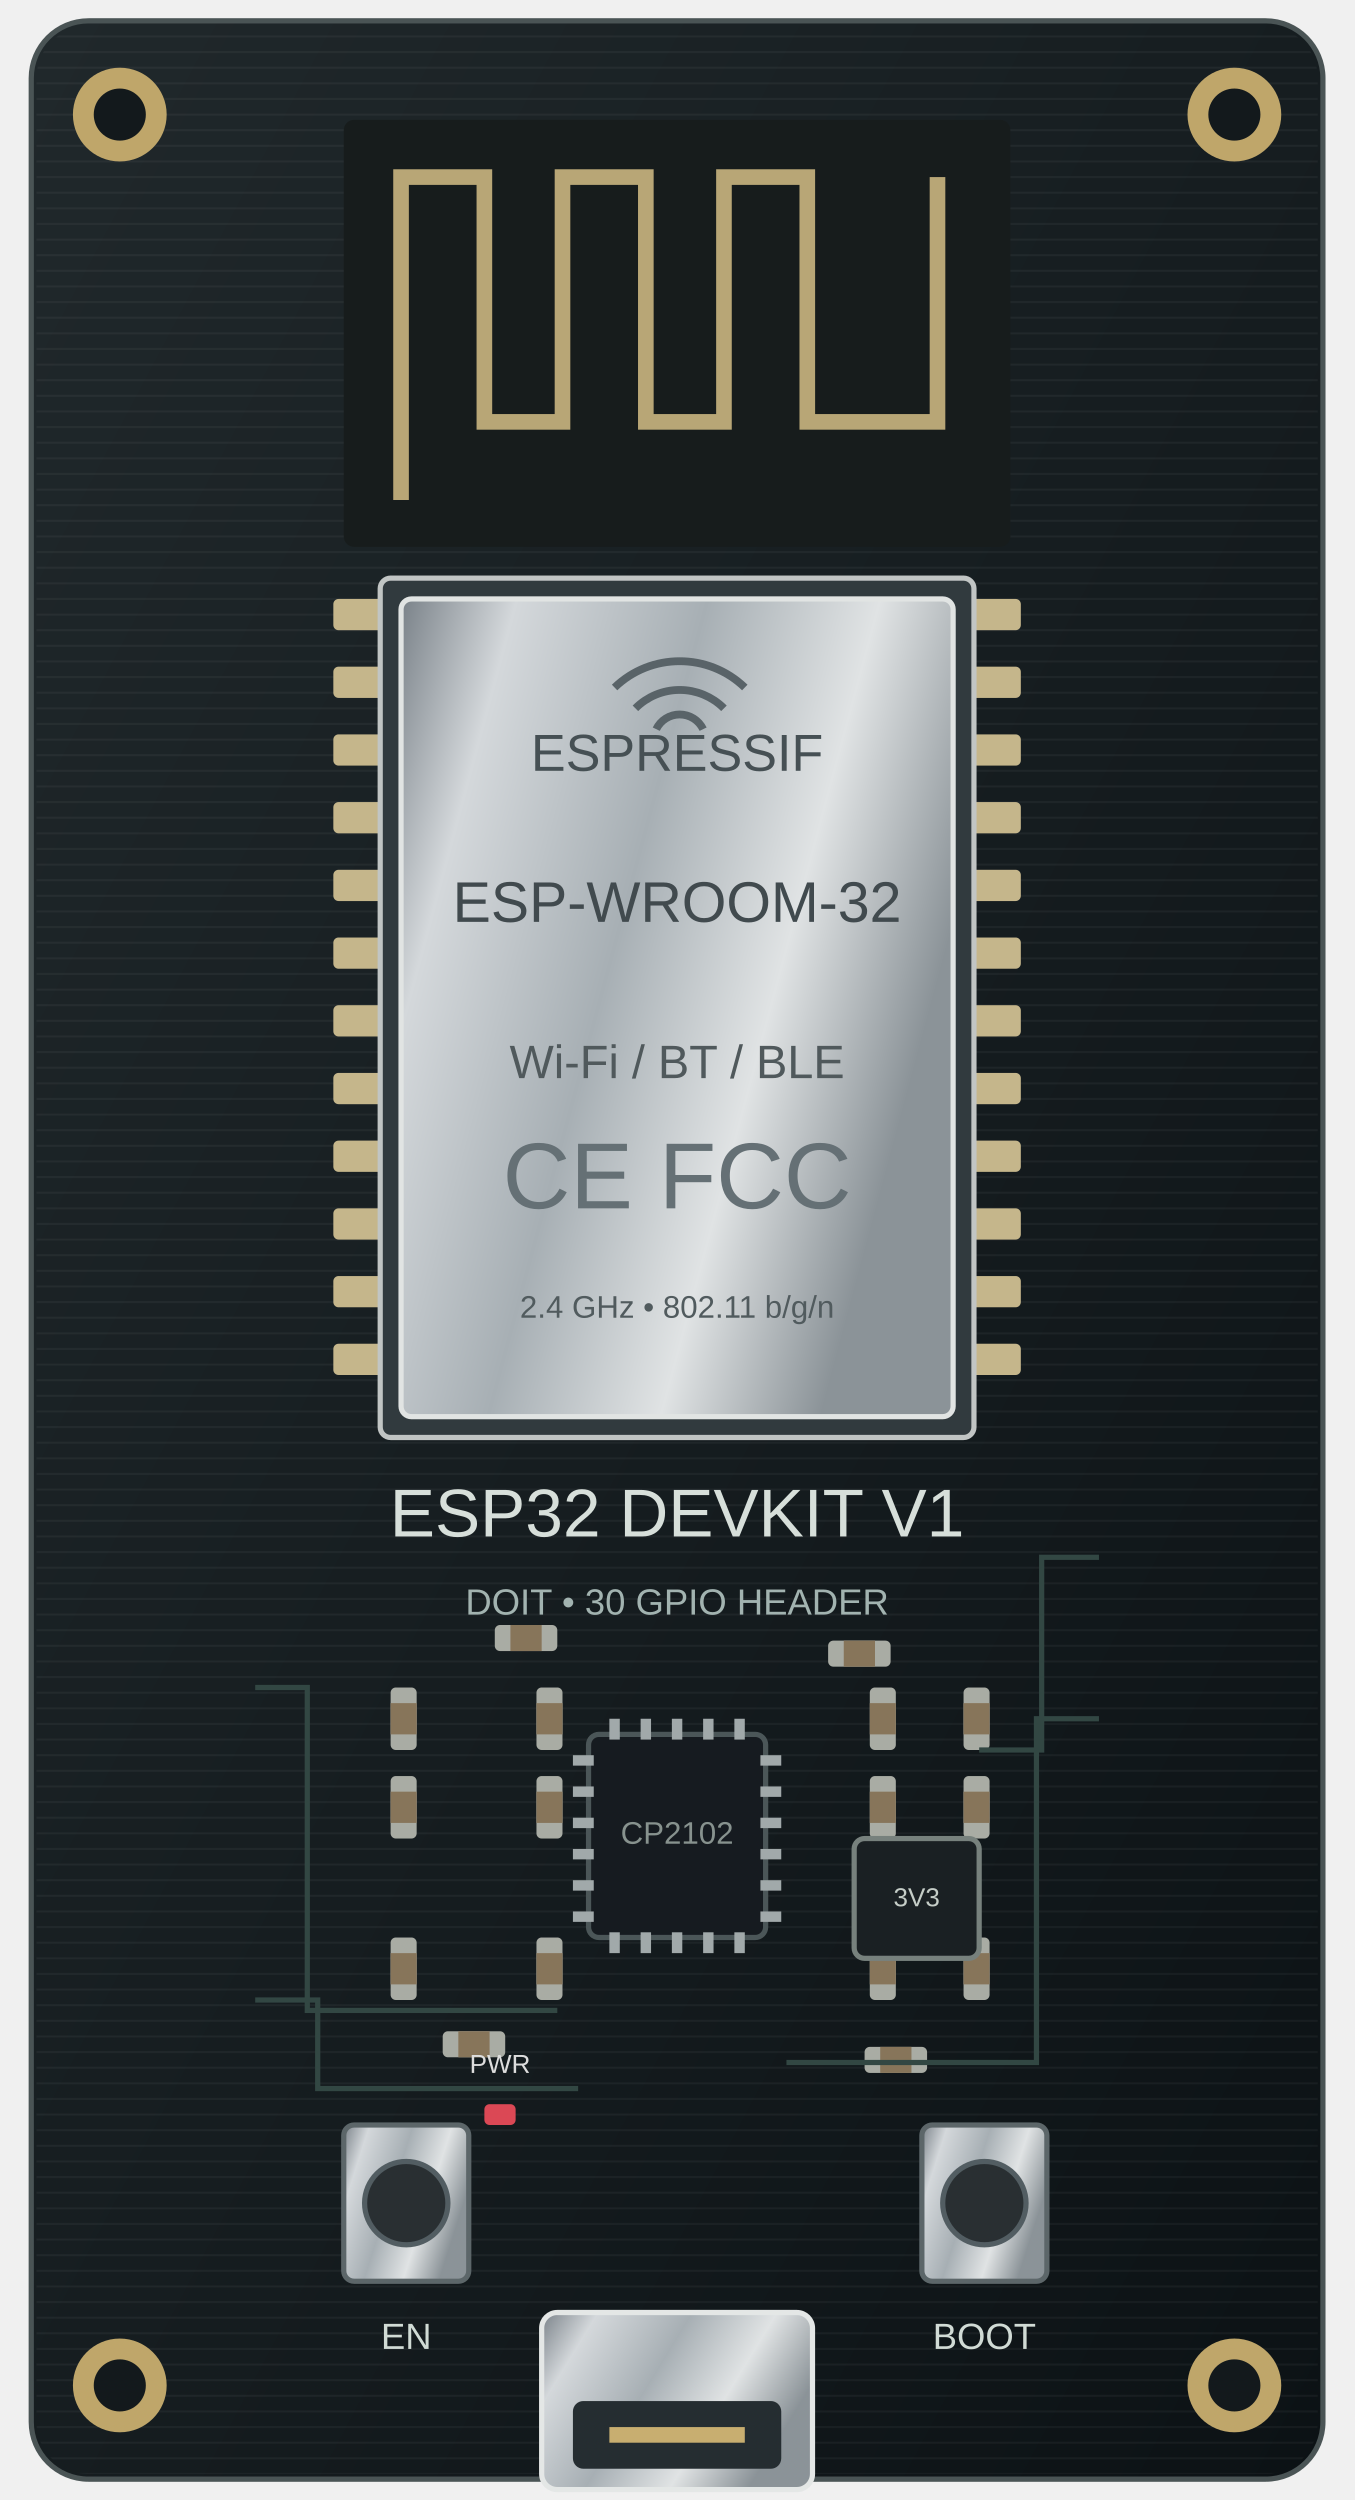
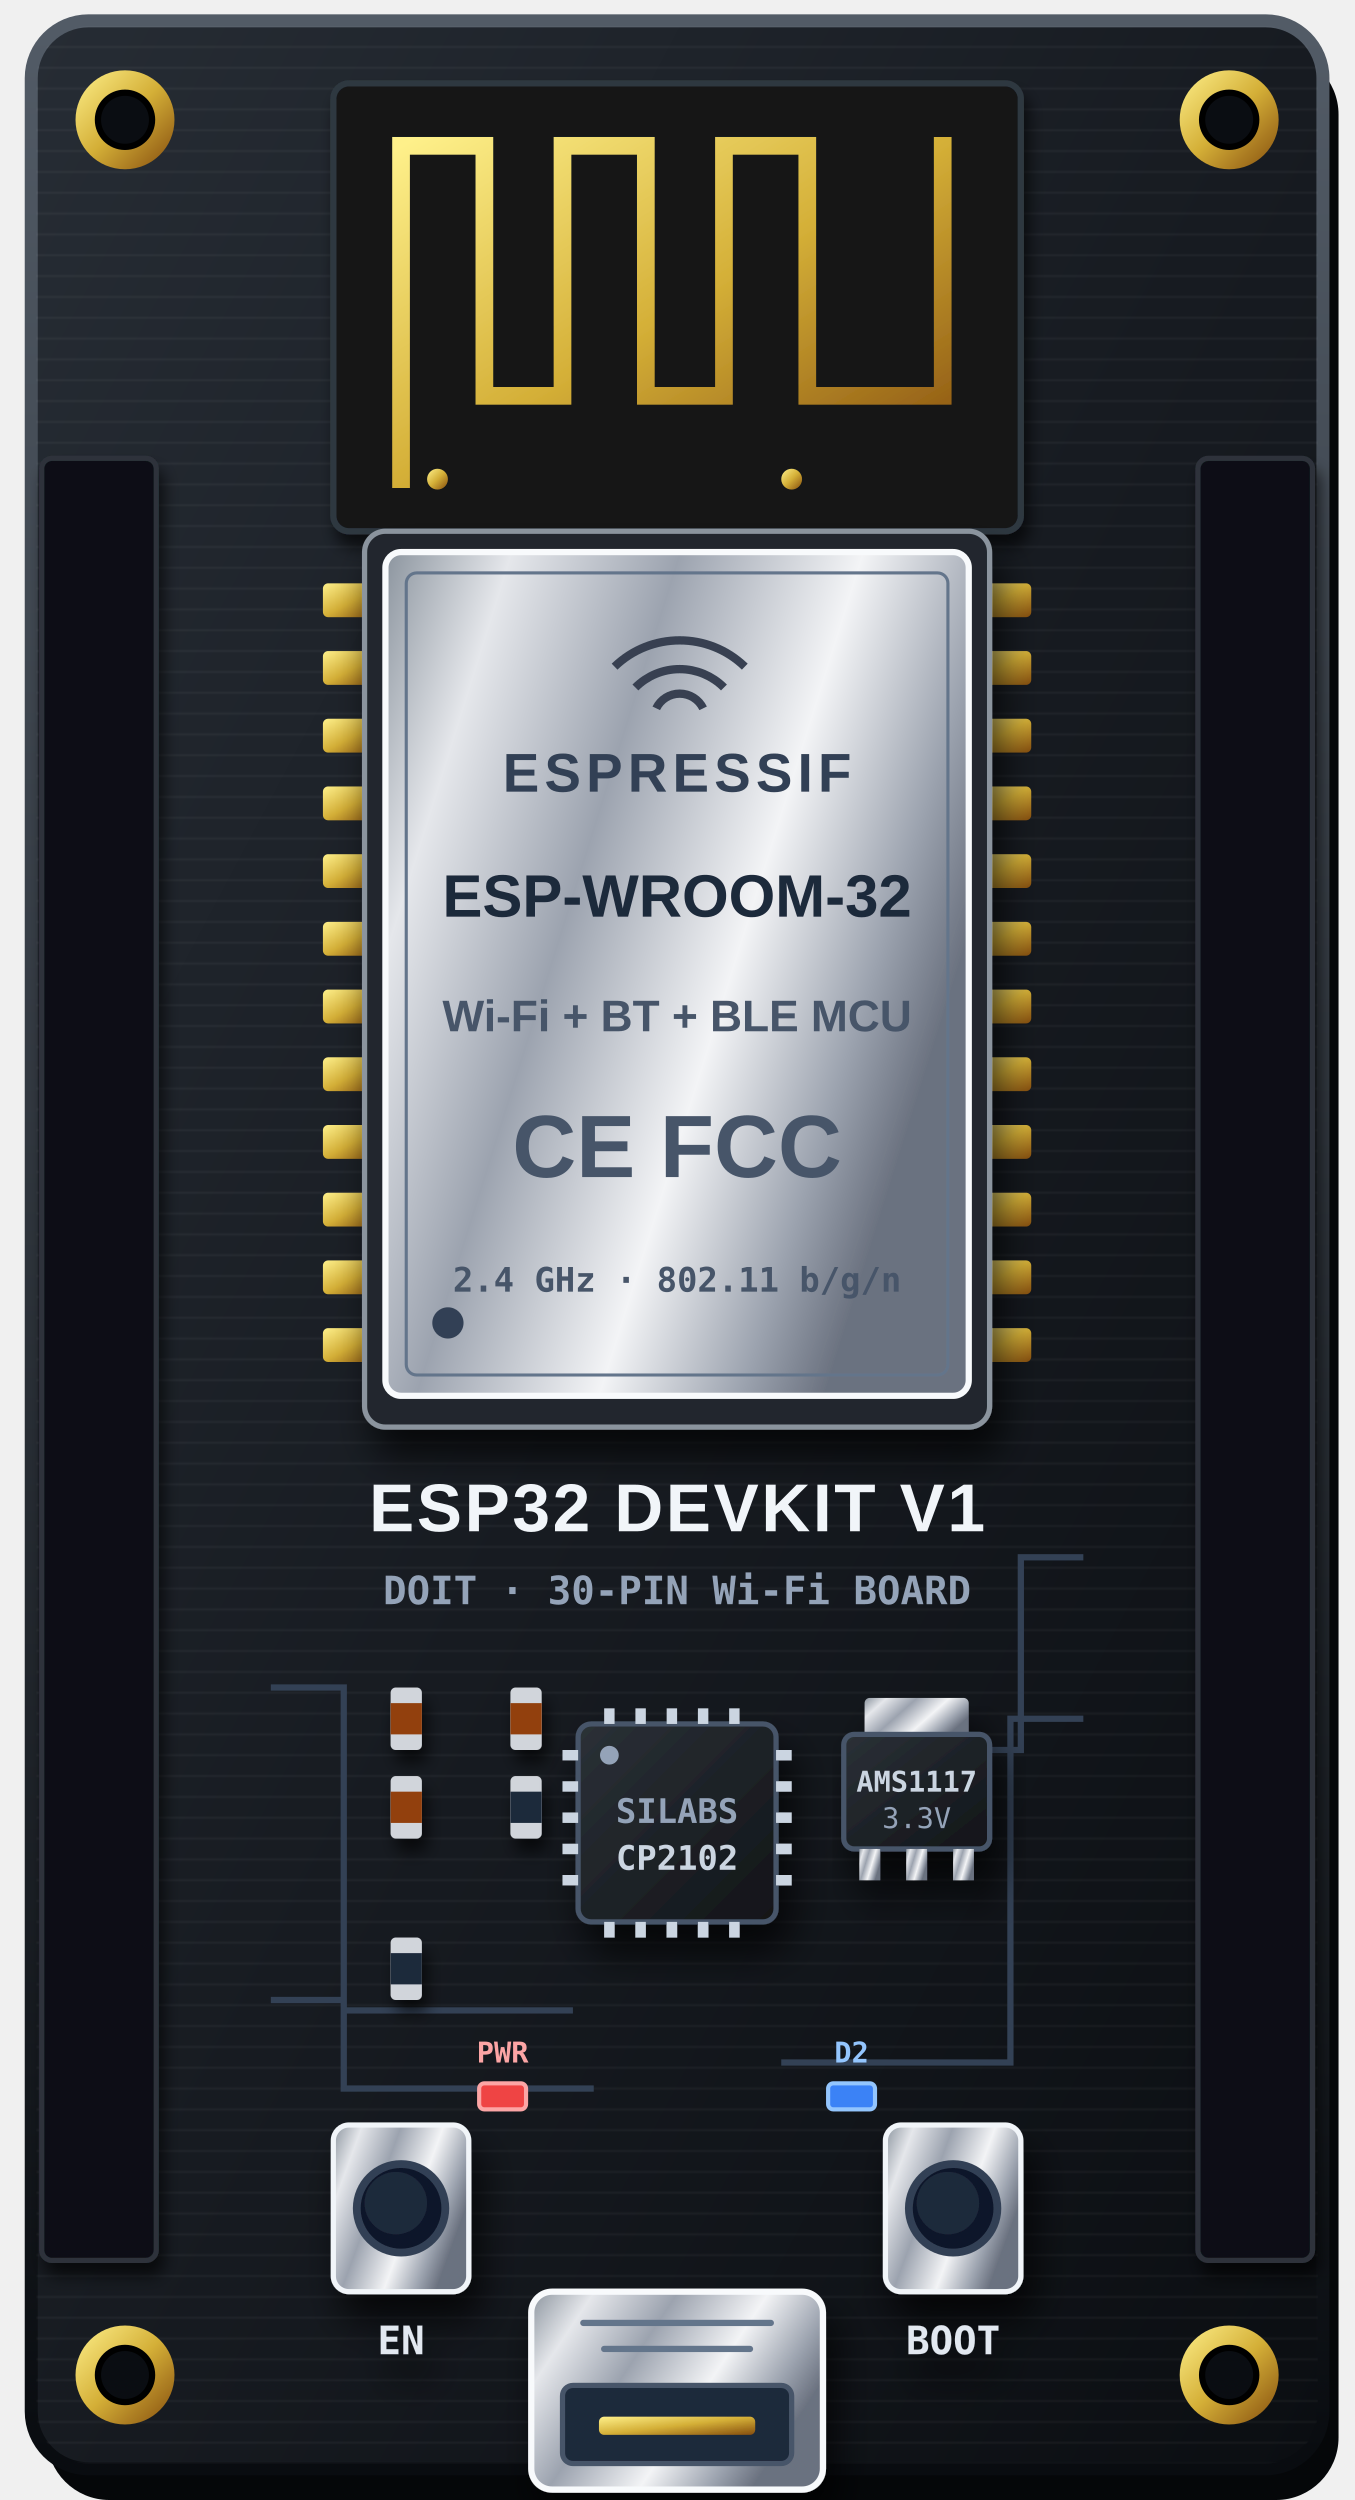
<svg xmlns="http://www.w3.org/2000/svg" width="260" height="480" viewBox="0 0 260 480">
  <defs>
-     <linearGradient id="metal" x2="1" y2=".4">
-       <stop stop-color="#7a8289" />
-       <stop offset=".18" stop-color="#d4d8db" />
-       <stop offset=".48" stop-color="#a7afb4" />
-       <stop offset=".75" stop-color="#e0e3e4" />
-       <stop offset="1" stop-color="#8b9398" />
+     <linearGradient id="metal" x1="0" y1="0" x2="1" y2="0.45">
+       <stop offset="0" stop-color="#8b949e" />
+       <stop offset="0.18" stop-color="#e5e7eb" />
+       <stop offset="0.42" stop-color="#9ca3af" />
+       <stop offset="0.68" stop-color="#f3f4f6" />
+       <stop offset="0.88" stop-color="#9ca3af" />
+       <stop offset="1" stop-color="#6b7280" />
    </linearGradient>
-     <linearGradient id="pcb" x2="1" y2="1">
-       <stop stop-color="#20282b" />
-       <stop offset="1" stop-color="#0c1215" />
+     <linearGradient id="pcb" x1="0" y1="0" x2="1" y2="1">
+       <stop offset="0" stop-color="#262c34" />
+       <stop offset="0.5" stop-color="#171b21" />
+       <stop offset="1" stop-color="#0b0e12" />
    </linearGradient>
-     <pattern id="grain" width="3" height="3" patternUnits="userSpaceOnUse">
-       <path d="M0 1h3" stroke="#fff" stroke-opacity=".04" stroke-width=".4" />
+     <linearGradient id="pcbBevel" x1="0" y1="0" x2="0" y2="1">
+       <stop offset="0" stop-color="#525b66" />
+       <stop offset="1" stop-color="#090c10" />
+     </linearGradient>
+     <linearGradient id="gold" x1="0" y1="0" x2="1" y2="1">
+       <stop offset="0" stop-color="#fef08a" />
+       <stop offset="0.5" stop-color="#d4af37" />
+       <stop offset="1" stop-color="#854d0e" />
+     </linearGradient>
+     <linearGradient id="chipDark" x1="0" y1="0" x2="1" y2="1">
+       <stop offset="0" stop-color="#2b3137" />
+       <stop offset="1" stop-color="#111418" />
+     </linearGradient>
+     <filter id="elevate3d" x="-15%" y="-10%" width="140%" height="135%">
+       <feDropShadow dx="2" dy="5" stdDeviation="3.5" flood-color="#000000" flood-opacity="0.72" />
+     </filter>
+     <filter id="smShadow" x="-15%" y="-15%" width="140%" height="140%">
+       <feDropShadow dx="1" dy="2.5" stdDeviation="1.5" flood-color="#000000" flood-opacity="0.65" />
+     </filter>
+     <pattern id="grain" width="4" height="4" patternUnits="userSpaceOnUse">
+       <path d="M0 1h4" stroke="#fff" stroke-opacity=".035" stroke-width=".5" />
    </pattern>
  </defs>
-   <rect x="6" y="4" width="248" height="472" rx="11" fill="url(#pcb)" stroke="#4a5455" />
-   <rect x="7" y="5" width="246" height="470" rx="10" fill="url(#grain)" />
-   <circle cx="23" cy="22" r="9" fill="#bfa66a" />
-   <circle cx="23" cy="22" r="5" fill="#13191c" />
-   <circle cx="23" cy="458" r="9" fill="#bfa66a" />
-   <circle cx="23" cy="458" r="5" fill="#13191c" />
-   <circle cx="237" cy="22" r="9" fill="#bfa66a" />
-   <circle cx="237" cy="22" r="5" fill="#13191c" />
-   <circle cx="237" cy="458" r="9" fill="#bfa66a" />
-   <circle cx="237" cy="458" r="5" fill="#13191c" />
-   <rect x="66" y="23" width="128" height="82" rx="2" fill="#171c1c" />
-   <path d="M77 96V34h16v47h15V34h16v47h15V34h16v47h25V34" fill="none" stroke="#b8a676" stroke-width="3" />
-   <rect x="64" y="115" width="10" height="6" rx="1" fill="#c5b68b" />
-   <rect x="186" y="115" width="10" height="6" rx="1" fill="#c5b68b" />
-   <rect x="64" y="128" width="10" height="6" rx="1" fill="#c5b68b" />
-   <rect x="186" y="128" width="10" height="6" rx="1" fill="#c5b68b" />
-   <rect x="64" y="141" width="10" height="6" rx="1" fill="#c5b68b" />
-   <rect x="186" y="141" width="10" height="6" rx="1" fill="#c5b68b" />
-   <rect x="64" y="154" width="10" height="6" rx="1" fill="#c5b68b" />
-   <rect x="186" y="154" width="10" height="6" rx="1" fill="#c5b68b" />
-   <rect x="64" y="167" width="10" height="6" rx="1" fill="#c5b68b" />
-   <rect x="186" y="167" width="10" height="6" rx="1" fill="#c5b68b" />
-   <rect x="64" y="180" width="10" height="6" rx="1" fill="#c5b68b" />
-   <rect x="186" y="180" width="10" height="6" rx="1" fill="#c5b68b" />
-   <rect x="64" y="193" width="10" height="6" rx="1" fill="#c5b68b" />
-   <rect x="186" y="193" width="10" height="6" rx="1" fill="#c5b68b" />
-   <rect x="64" y="206" width="10" height="6" rx="1" fill="#c5b68b" />
-   <rect x="186" y="206" width="10" height="6" rx="1" fill="#c5b68b" />
-   <rect x="64" y="219" width="10" height="6" rx="1" fill="#c5b68b" />
-   <rect x="186" y="219" width="10" height="6" rx="1" fill="#c5b68b" />
-   <rect x="64" y="232" width="10" height="6" rx="1" fill="#c5b68b" />
-   <rect x="186" y="232" width="10" height="6" rx="1" fill="#c5b68b" />
-   <rect x="64" y="245" width="10" height="6" rx="1" fill="#c5b68b" />
-   <rect x="186" y="245" width="10" height="6" rx="1" fill="#c5b68b" />
-   <rect x="64" y="258" width="10" height="6" rx="1" fill="#c5b68b" />
-   <rect x="186" y="258" width="10" height="6" rx="1" fill="#c5b68b" />
-   <rect x="73" y="111" width="114" height="165" rx="2" fill="#313a3e" stroke="#c1c5c4" />
-   <rect x="77" y="115" width="106" height="157" rx="2" fill="url(#metal)" stroke="#e1e4e3" />
-   <text x="130" y="148" font-family="Arial,sans-serif" font-size="10" fill="#465054" text-anchor="middle">ESPRESSIF</text>
-   <text x="130" y="177" font-family="Arial,sans-serif" font-size="11" fill="#414a4e" text-anchor="middle">ESP-WROOM-32</text>
-   <text x="130" y="207" font-family="Arial,sans-serif" font-size="9" fill="#50595c" text-anchor="middle">Wi-Fi / BT / BLE</text>
-   <text x="130" y="232" font-family="Arial,sans-serif" font-size="18" fill="#657075" text-anchor="middle">CE   FCC</text>
-   <text x="130" y="253" font-family="Arial,sans-serif" font-size="6" fill="#515b5e" text-anchor="middle">2.4 GHz • 802.11 b/g/n</text>
-   <path d="M118 132a18 18 0 0 1 25 0m-21 4a12 12 0 0 1 17 0m-13 4a5 5 0 0 1 9 0" fill="none" stroke="#596368" stroke-width="1.5" />
-   <text x="130" y="295" font-family="Arial,sans-serif" font-size="13" fill="#d7dfda" text-anchor="middle">ESP32 DEVKIT V1</text>
-   <text x="130" y="310" font-family="Arial,sans-serif" font-size="7" fill="#a2b3b0" text-anchor="middle">DOIT • 30 GPIO HEADER</text>
-   <rect x="75" y="324" width="5" height="12" rx="1" fill="#a9aca4" />
-   <rect x="75" y="327" width="5" height="6" rx="0" fill="#87755a" />
-   <rect x="75" y="341" width="5" height="12" rx="1" fill="#a9aca4" />
-   <rect x="75" y="344" width="5" height="6" rx="0" fill="#87755a" />
-   <rect x="75" y="372" width="5" height="12" rx="1" fill="#a9aca4" />
-   <rect x="75" y="375" width="5" height="6" rx="0" fill="#87755a" />
-   <rect x="103" y="324" width="5" height="12" rx="1" fill="#a9aca4" />
-   <rect x="103" y="327" width="5" height="6" rx="0" fill="#87755a" />
-   <rect x="103" y="341" width="5" height="12" rx="1" fill="#a9aca4" />
-   <rect x="103" y="344" width="5" height="6" rx="0" fill="#87755a" />
-   <rect x="103" y="372" width="5" height="12" rx="1" fill="#a9aca4" />
-   <rect x="103" y="375" width="5" height="6" rx="0" fill="#87755a" />
-   <rect x="167" y="324" width="5" height="12" rx="1" fill="#a9aca4" />
-   <rect x="167" y="327" width="5" height="6" rx="0" fill="#87755a" />
-   <rect x="167" y="341" width="5" height="12" rx="1" fill="#a9aca4" />
-   <rect x="167" y="344" width="5" height="6" rx="0" fill="#87755a" />
-   <rect x="167" y="372" width="5" height="12" rx="1" fill="#a9aca4" />
-   <rect x="167" y="375" width="5" height="6" rx="0" fill="#87755a" />
-   <rect x="185" y="324" width="5" height="12" rx="1" fill="#a9aca4" />
-   <rect x="185" y="327" width="5" height="6" rx="0" fill="#87755a" />
-   <rect x="185" y="341" width="5" height="12" rx="1" fill="#a9aca4" />
-   <rect x="185" y="344" width="5" height="6" rx="0" fill="#87755a" />
-   <rect x="185" y="372" width="5" height="12" rx="1" fill="#a9aca4" />
-   <rect x="185" y="375" width="5" height="6" rx="0" fill="#87755a" />
-   <rect x="113" y="333" width="34" height="39" rx="2" fill="#161b20" stroke="#4b5658" />
-   <rect x="117" y="330" width="2" height="4" rx="0" fill="#a1a9aa" />
-   <rect x="117" y="371" width="2" height="4" rx="0" fill="#a1a9aa" />
-   <rect x="123" y="330" width="2" height="4" rx="0" fill="#a1a9aa" />
-   <rect x="123" y="371" width="2" height="4" rx="0" fill="#a1a9aa" />
-   <rect x="129" y="330" width="2" height="4" rx="0" fill="#a1a9aa" />
-   <rect x="129" y="371" width="2" height="4" rx="0" fill="#a1a9aa" />
-   <rect x="135" y="330" width="2" height="4" rx="0" fill="#a1a9aa" />
-   <rect x="135" y="371" width="2" height="4" rx="0" fill="#a1a9aa" />
-   <rect x="141" y="330" width="2" height="4" rx="0" fill="#a1a9aa" />
-   <rect x="141" y="371" width="2" height="4" rx="0" fill="#a1a9aa" />
-   <rect x="110" y="337" width="4" height="2" rx="0" fill="#a1a9aa" />
-   <rect x="146" y="337" width="4" height="2" rx="0" fill="#a1a9aa" />
-   <rect x="110" y="343" width="4" height="2" rx="0" fill="#a1a9aa" />
-   <rect x="146" y="343" width="4" height="2" rx="0" fill="#a1a9aa" />
-   <rect x="110" y="349" width="4" height="2" rx="0" fill="#a1a9aa" />
-   <rect x="146" y="349" width="4" height="2" rx="0" fill="#a1a9aa" />
-   <rect x="110" y="355" width="4" height="2" rx="0" fill="#a1a9aa" />
-   <rect x="146" y="355" width="4" height="2" rx="0" fill="#a1a9aa" />
-   <rect x="110" y="361" width="4" height="2" rx="0" fill="#a1a9aa" />
-   <rect x="146" y="361" width="4" height="2" rx="0" fill="#a1a9aa" />
-   <rect x="110" y="367" width="4" height="2" rx="0" fill="#a1a9aa" />
-   <rect x="146" y="367" width="4" height="2" rx="0" fill="#a1a9aa" />
-   <text x="130" y="354" font-family="Arial,sans-serif" font-size="6" fill="#87928e" text-anchor="middle">CP2102</text>
-   <rect x="164" y="353" width="24" height="23" rx="2" fill="#1a2023" stroke="#77817d" />
-   <text x="176" y="366" font-family="Arial,sans-serif" font-size="5" fill="#c5cdc7" text-anchor="middle">3V3</text>
-   <rect x="85" y="390" width="12" height="5" rx="1" fill="#a9aca4" />
-   <rect x="88" y="390" width="6" height="5" rx="0" fill="#87755a" />
-   <rect x="166" y="393" width="12" height="5" rx="1" fill="#a9aca4" />
-   <rect x="169" y="393" width="6" height="5" rx="0" fill="#87755a" />
-   <rect x="95" y="312" width="12" height="5" rx="1" fill="#a9aca4" />
-   <rect x="98" y="312" width="6" height="5" rx="0" fill="#87755a" />
-   <rect x="159" y="315" width="12" height="5" rx="1" fill="#a9aca4" />
-   <rect x="162" y="315" width="6" height="5" rx="0" fill="#87755a" />
-   <rect x="66" y="408" width="24" height="30" rx="2" fill="url(#metal)" stroke="#5c6669" />
-   <circle cx="78" cy="423" r="8" fill="#292f32" stroke="#525d62" />
-   <text x="78" y="451" font-family="Arial,sans-serif" font-size="7" fill="#d1dbd5" text-anchor="middle">EN</text>
-   <rect x="177" y="408" width="24" height="30" rx="2" fill="url(#metal)" stroke="#5c6669" />
-   <circle cx="189" cy="423" r="8" fill="#292f32" stroke="#525d62" />
-   <text x="189" y="451" font-family="Arial,sans-serif" font-size="7" fill="#d1dbd5" text-anchor="middle">BOOT</text>
-   <rect x="104" y="444" width="52" height="34" rx="3" fill="url(#metal)" stroke="#e4e7e6" />
-   <rect x="110" y="461" width="40" height="13" rx="2" fill="#252d31" />
-   <rect x="117" y="466" width="26" height="3" rx="0" fill="#c8ae70" />
-   <rect x="93" y="404" width="6" height="4" rx="1" fill="#db4855" />
-   <text x="96" y="398" font-family="Arial,sans-serif" font-size="5" fill="#ddd" text-anchor="middle">PWR</text>
-   <g fill="none" stroke="#324743" stroke-width="1">
-     <path d="M49 324h10v62h48M211 330h-12v66h-48M49 384h12v17h50M211 299h-11v37h-12" />
+   <rect x="9" y="10" width="248" height="470" rx="12" fill="#050709" />
+   <rect x="6" y="4" width="248" height="470" rx="11" fill="url(#pcb)" stroke="url(#pcbBevel)" stroke-width="2.5" />
+   <rect x="7" y="5" width="246" height="468" rx="10" fill="url(#grain)" />
+   <rect x="8" y="88" width="22" height="346" rx="2" fill="#0d1117" stroke="#2d333b" stroke-width="1" filter="url(#smShadow)" />
+   <rect x="230" y="88" width="22" height="346" rx="2" fill="#0d1117" stroke="#2d333b" stroke-width="1" filter="url(#smShadow)" />
+   <g>
+     <circle cx="24" cy="23" r="9.5" fill="url(#gold)" />
+     <circle cx="24" cy="23" r="5.2" fill="#0a0d12" stroke="#000" stroke-width="1.2" />
+     <circle cx="236" cy="23" r="9.5" fill="url(#gold)" />
+     <circle cx="236" cy="23" r="5.2" fill="#0a0d12" stroke="#000" stroke-width="1.2" />
+     <circle cx="24" cy="456" r="9.5" fill="url(#gold)" />
+     <circle cx="24" cy="456" r="5.2" fill="#0a0d12" stroke="#000" stroke-width="1.2" />
+     <circle cx="236" cy="456" r="9.5" fill="url(#gold)" />
+     <circle cx="236" cy="456" r="5.2" fill="#0a0d12" stroke="#000" stroke-width="1.2" />
+   </g>
+   <g filter="url(#smShadow)">
+     <rect x="64" y="16" width="132" height="86" rx="3" fill="#121619" stroke="#2f3740" stroke-width="1.2" />
+     <path d="M77 92V28h16v48h15V28h16v48h15V28h16v48h26V28" fill="none" stroke="url(#gold)" stroke-width="3.4" stroke-linecap="square" />
+     <circle cx="84" cy="92" r="2" fill="url(#gold)" />
+     <circle cx="152" cy="92" r="2" fill="url(#gold)" />
+   </g>
+   <g fill="url(#gold)">
+     <rect x="62" y="112" width="12" height="6.5" rx="1" />
+     <rect x="186" y="112" width="12" height="6.5" rx="1" />
+     <rect x="62" y="125" width="12" height="6.5" rx="1" />
+     <rect x="186" y="125" width="12" height="6.5" rx="1" />
+     <rect x="62" y="138" width="12" height="6.5" rx="1" />
+     <rect x="186" y="138" width="12" height="6.5" rx="1" />
+     <rect x="62" y="151" width="12" height="6.5" rx="1" />
+     <rect x="186" y="151" width="12" height="6.5" rx="1" />
+     <rect x="62" y="164" width="12" height="6.5" rx="1" />
+     <rect x="186" y="164" width="12" height="6.5" rx="1" />
+     <rect x="62" y="177" width="12" height="6.5" rx="1" />
+     <rect x="186" y="177" width="12" height="6.5" rx="1" />
+     <rect x="62" y="190" width="12" height="6.5" rx="1" />
+     <rect x="186" y="190" width="12" height="6.5" rx="1" />
+     <rect x="62" y="203" width="12" height="6.5" rx="1" />
+     <rect x="186" y="203" width="12" height="6.5" rx="1" />
+     <rect x="62" y="216" width="12" height="6.5" rx="1" />
+     <rect x="186" y="216" width="12" height="6.5" rx="1" />
+     <rect x="62" y="229" width="12" height="6.5" rx="1" />
+     <rect x="186" y="229" width="12" height="6.5" rx="1" />
+     <rect x="62" y="242" width="12" height="6.5" rx="1" />
+     <rect x="186" y="242" width="12" height="6.5" rx="1" />
+     <rect x="62" y="255" width="12" height="6.5" rx="1" />
+     <rect x="186" y="255" width="12" height="6.5" rx="1" />
+   </g>
+   <g filter="url(#elevate3d)">
+     <rect x="70" y="102" width="120" height="172" rx="4" fill="#22272e" stroke="#8b949e" stroke-width="1" />
+     <rect x="74" y="106" width="112" height="162" rx="3" fill="url(#metal)" stroke="#f8fafc" stroke-width="1.2" />
+     <rect x="78" y="110" width="104" height="154" rx="2" fill="none" stroke="#64748b" stroke-width="0.6" />
+     <circle cx="86" cy="254" r="3" fill="#334155" />
+     <path d="M118 128a18 18 0 0 1 25 0m-21 4a12 12 0 0 1 17 0m-13 4a5 5 0 0 1 9 0" fill="none" stroke="#374151" stroke-width="1.6" />
+     <text x="130" y="152" font-family="Arial,sans-serif" font-size="10.5" font-weight="bold" fill="#334155" letter-spacing="1" text-anchor="middle">ESPRESSIF</text>
+     <text x="130" y="176" font-family="Arial,sans-serif" font-size="11.5" font-weight="900" fill="#1e293b" text-anchor="middle">ESP-WROOM-32</text>
+     <text x="130" y="198" font-family="Arial,sans-serif" font-size="8.5" font-weight="bold" fill="#475569" text-anchor="middle">Wi-Fi + BT + BLE MCU</text>
+     <text x="130" y="226" font-family="Arial,sans-serif" font-size="17" font-weight="bold" fill="#475569" text-anchor="middle">CE   FCC</text>
+     <text x="130" y="248" font-family="monospace" font-size="6.5" font-weight="bold" fill="#475569" text-anchor="middle">2.4 GHz · 802.11 b/g/n</text>
+   </g>
+   <text x="130" y="294" font-family="Arial,sans-serif" font-size="13" font-weight="800" fill="#f1f5f9" letter-spacing="0.5" text-anchor="middle">ESP32 DEVKIT V1</text>
+   <text x="130" y="308" font-family="monospace" font-size="7.5" font-weight="bold" fill="#94a3b8" text-anchor="middle">DOIT · 30-PIN Wi-Fi BOARD</text>
+   <g fill="none" stroke="#334155" stroke-width="1.2">
+     <path d="M52 324h14v62h44M208 330h-14v66h-44M52 384h14v17h48M208 299h-12v37h-12" />
+   </g>
+   <g filter="url(#smShadow)">
+     <rect x="75" y="324" width="6" height="12" rx="1" fill="#d1d5db" />
+     <rect x="75" y="327" width="6" height="6" fill="#92400e" />
+     <rect x="75" y="341" width="6" height="12" rx="1" fill="#d1d5db" />
+     <rect x="75" y="344" width="6" height="6" fill="#92400e" />
+     <rect x="75" y="372" width="6" height="12" rx="1" fill="#d1d5db" />
+     <rect x="75" y="375" width="6" height="6" fill="#1e293b" />
+     <rect x="98" y="324" width="6" height="12" rx="1" fill="#d1d5db" />
+     <rect x="98" y="327" width="6" height="6" fill="#92400e" />
+     <rect x="98" y="341" width="6" height="12" rx="1" fill="#d1d5db" />
+     <rect x="98" y="344" width="6" height="6" fill="#1e293b" />
+   </g>
+   <g filter="url(#elevate3d)">
+     <rect x="111" y="331" width="38" height="38" rx="2.5" fill="url(#chipDark)" stroke="#475569" stroke-width="1" />
+     <circle cx="117" cy="337" r="1.8" fill="#94a3b8" />
+     <g fill="#cbd5e1">
+       <rect x="116" y="328" width="2" height="3" />
+       <rect x="122" y="328" width="2" height="3" />
+       <rect x="128" y="328" width="2" height="3" />
+       <rect x="134" y="328" width="2" height="3" />
+       <rect x="140" y="328" width="2" height="3" />
+       <rect x="116" y="369" width="2" height="3" />
+       <rect x="122" y="369" width="2" height="3" />
+       <rect x="128" y="369" width="2" height="3" />
+       <rect x="134" y="369" width="2" height="3" />
+       <rect x="140" y="369" width="2" height="3" />
+       <rect x="108" y="336" width="3" height="2" />
+       <rect x="108" y="342" width="3" height="2" />
+       <rect x="108" y="348" width="3" height="2" />
+       <rect x="108" y="354" width="3" height="2" />
+       <rect x="108" y="360" width="3" height="2" />
+       <rect x="149" y="336" width="3" height="2" />
+       <rect x="149" y="342" width="3" height="2" />
+       <rect x="149" y="348" width="3" height="2" />
+       <rect x="149" y="354" width="3" height="2" />
+       <rect x="149" y="360" width="3" height="2" />
+     </g>
+     <text x="130" y="350" font-family="monospace" font-size="6.5" font-weight="bold" fill="#94a3b8" text-anchor="middle">SILABS</text>
+     <text x="130" y="359" font-family="monospace" font-size="6.5" font-weight="bold" fill="#cbd5e1" text-anchor="middle">CP2102</text>
+   </g>
+   <g filter="url(#elevate3d)">
+     <rect x="166" y="326" width="20" height="8" rx="1" fill="url(#metal)" />
+     <rect x="162" y="333" width="28" height="22" rx="2" fill="url(#chipDark)" stroke="#475569" stroke-width="1" />
+     <rect x="165" y="355" width="4" height="6" fill="url(#metal)" />
+     <rect x="174" y="355" width="4" height="6" fill="url(#metal)" />
+     <rect x="183" y="355" width="4" height="6" fill="url(#metal)" />
+     <text x="176" y="344" font-family="monospace" font-size="5.5" font-weight="bold" fill="#cbd5e1" text-anchor="middle">AMS1117</text>
+     <text x="176" y="351" font-family="monospace" font-size="5.5" fill="#94a3b8" text-anchor="middle">3.3V</text>
+   </g>
+   <g>
+     <rect x="92" y="400" width="9" height="5" rx="1" fill="#ef4444" stroke="#fca5a5" stroke-width="0.8" />
+     <text x="96.5" y="396" font-family="monospace" font-size="5.5" font-weight="bold" fill="#fca5a5" text-anchor="middle">PWR</text>
+     <rect x="159" y="400" width="9" height="5" rx="1" fill="#3b82f6" stroke="#93c5fd" stroke-width="0.8" />
+     <text x="163.5" y="396" font-family="monospace" font-size="5.5" font-weight="bold" fill="#93c5fd" text-anchor="middle">D2</text>
+   </g>
+   <g filter="url(#elevate3d)">
+     <rect x="64" y="408" width="26" height="32" rx="3" fill="url(#metal)" stroke="#f1f5f9" stroke-width="1" />
+     <circle cx="77" cy="424" r="8.5" fill="#0f172a" stroke="#334155" stroke-width="1.5" />
+     <circle cx="76" cy="423" r="6" fill="#1e293b" />
+     <text x="77" y="452" font-family="monospace" font-size="7.5" font-weight="bold" fill="#e2e8f0" text-anchor="middle">EN</text>
+     <rect x="170" y="408" width="26" height="32" rx="3" fill="url(#metal)" stroke="#f1f5f9" stroke-width="1" />
+     <circle cx="183" cy="424" r="8.5" fill="#0f172a" stroke="#334155" stroke-width="1.5" />
+     <circle cx="182" cy="423" r="6" fill="#1e293b" />
+     <text x="183" y="452" font-family="monospace" font-size="7.5" font-weight="bold" fill="#e2e8f0" text-anchor="middle">BOOT</text>
+   </g>
+   <g filter="url(#elevate3d)">
+     <rect x="102" y="440" width="56" height="38" rx="4" fill="url(#metal)" stroke="#f8fafc" stroke-width="1.2" />
+     <rect x="108" y="458" width="44" height="15" rx="2" fill="#1e293b" stroke="#475569" stroke-width="1" />
+     <rect x="115" y="464" width="30" height="3.5" rx="1" fill="url(#gold)" />
+     <path d="M112 446 H148 M116 451 H144" stroke="#64748b" stroke-width="1.2" stroke-linecap="round" />
  </g>
</svg>
